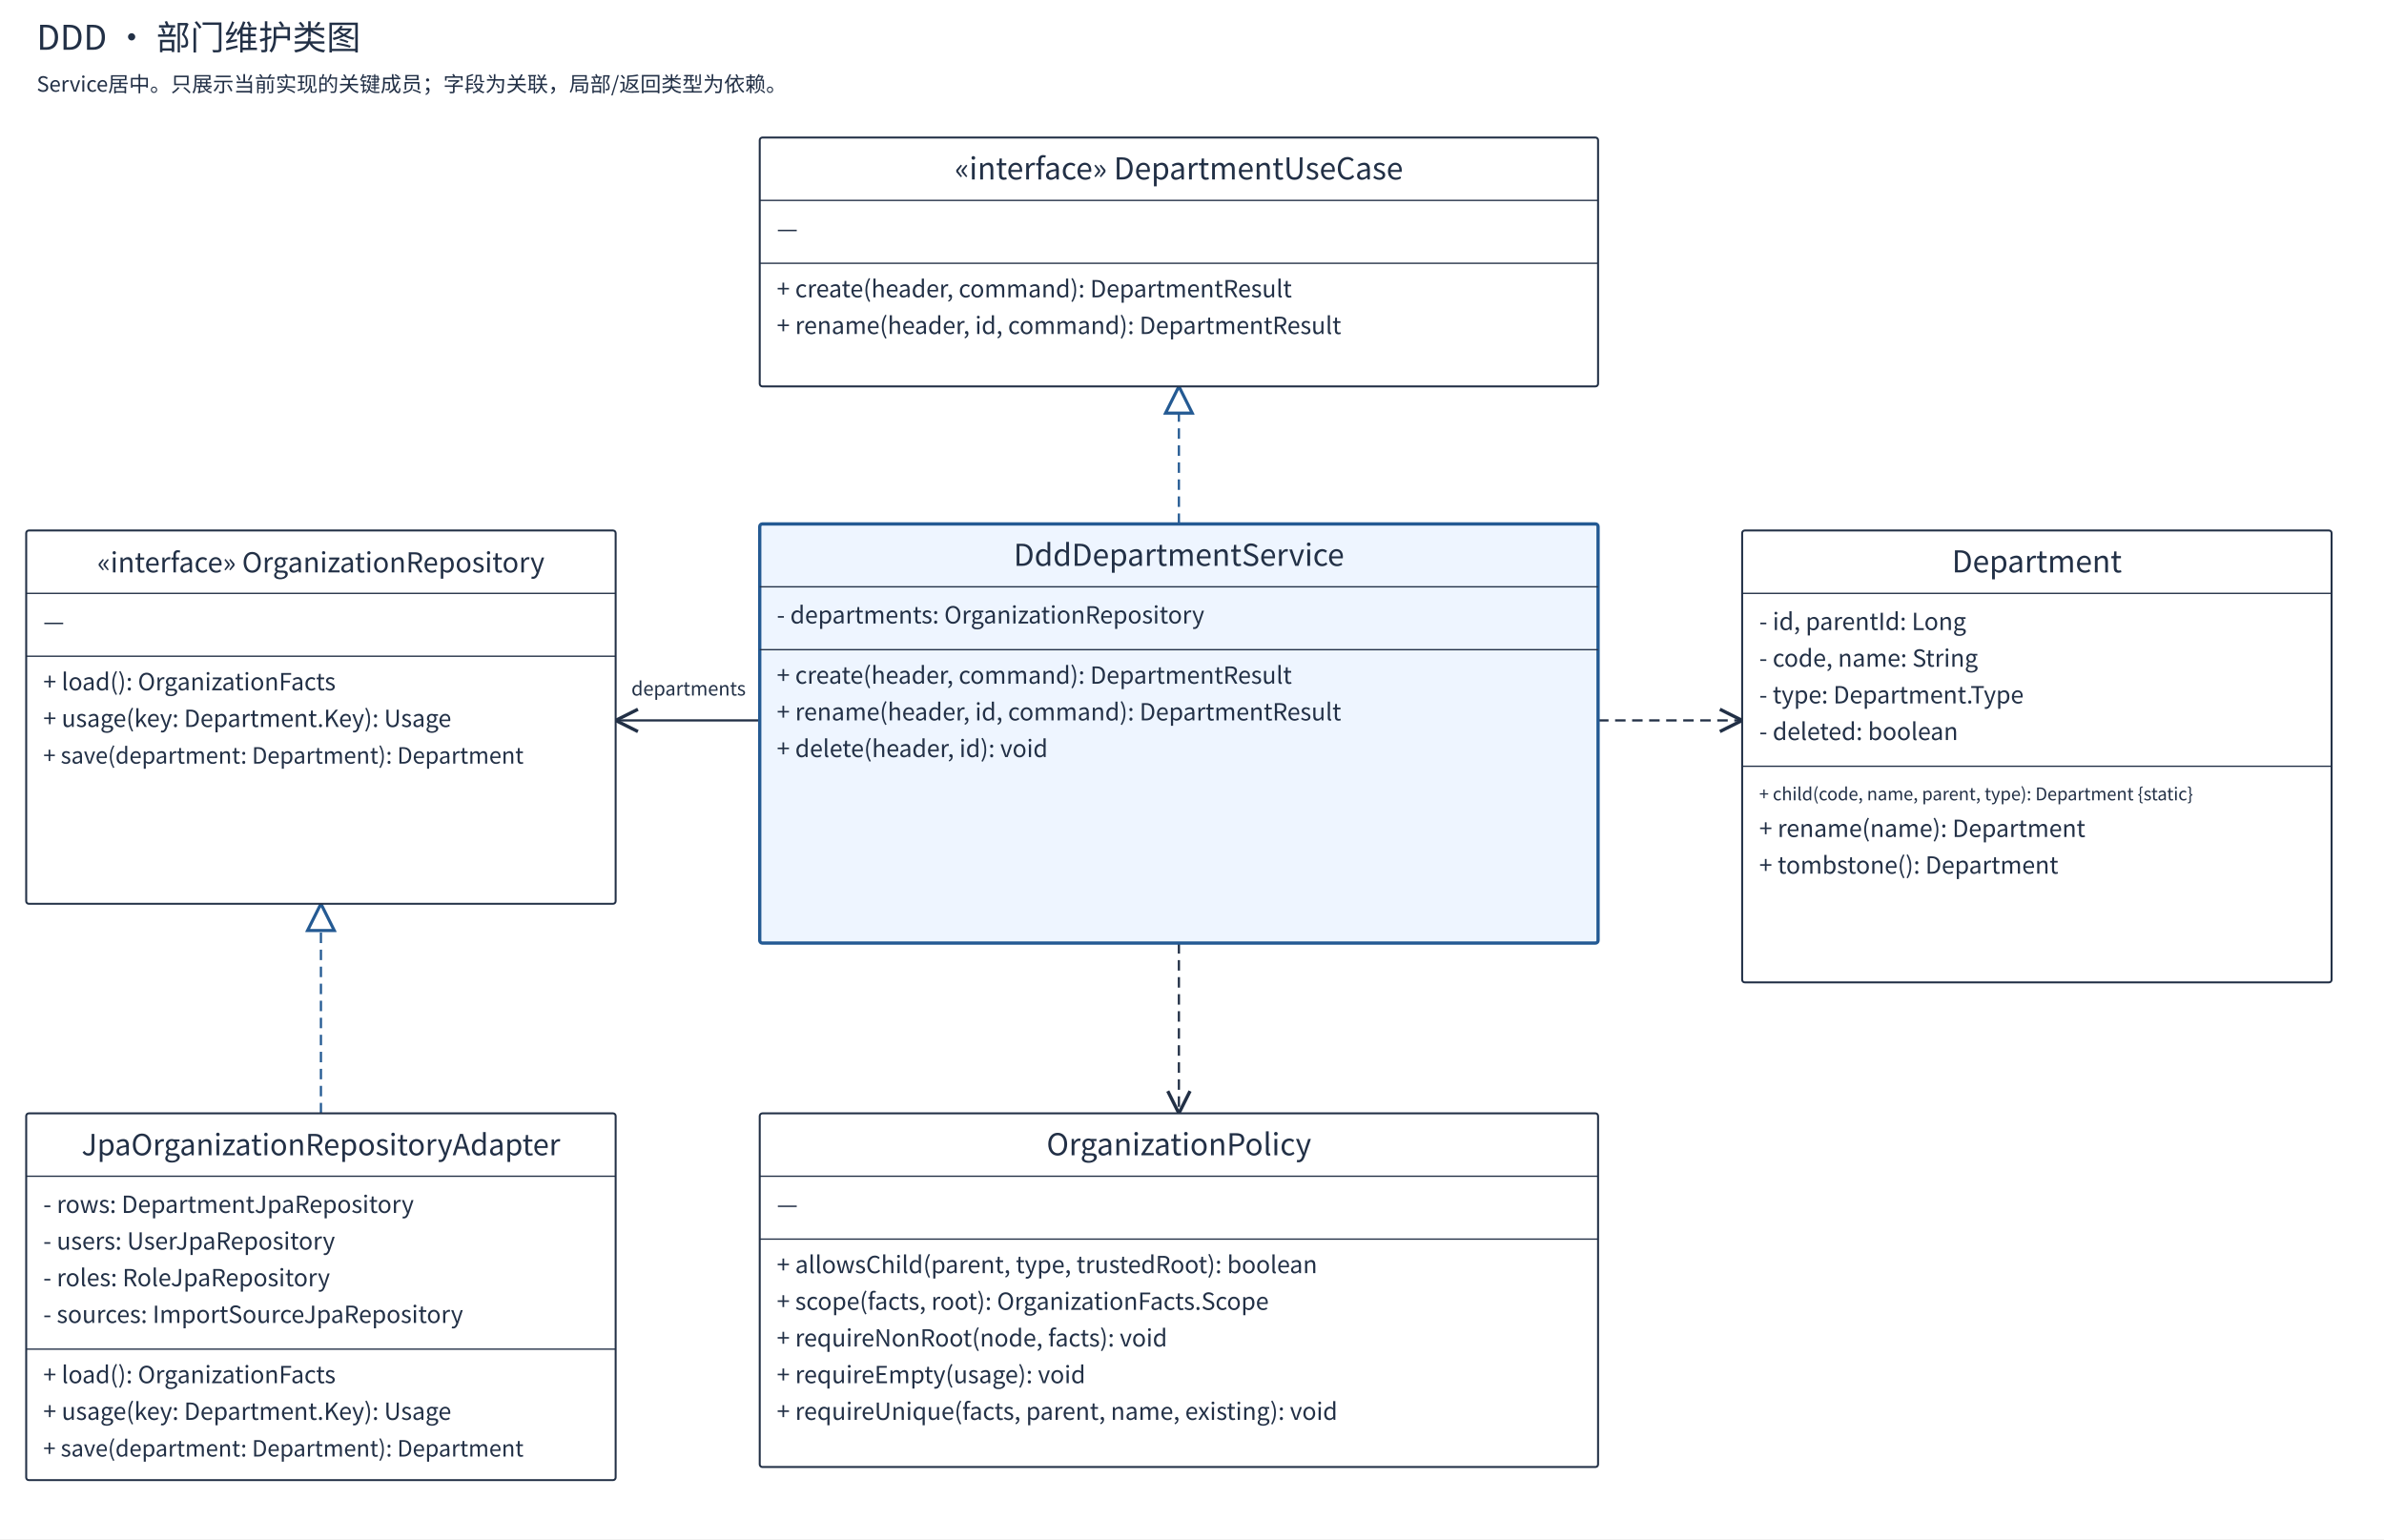
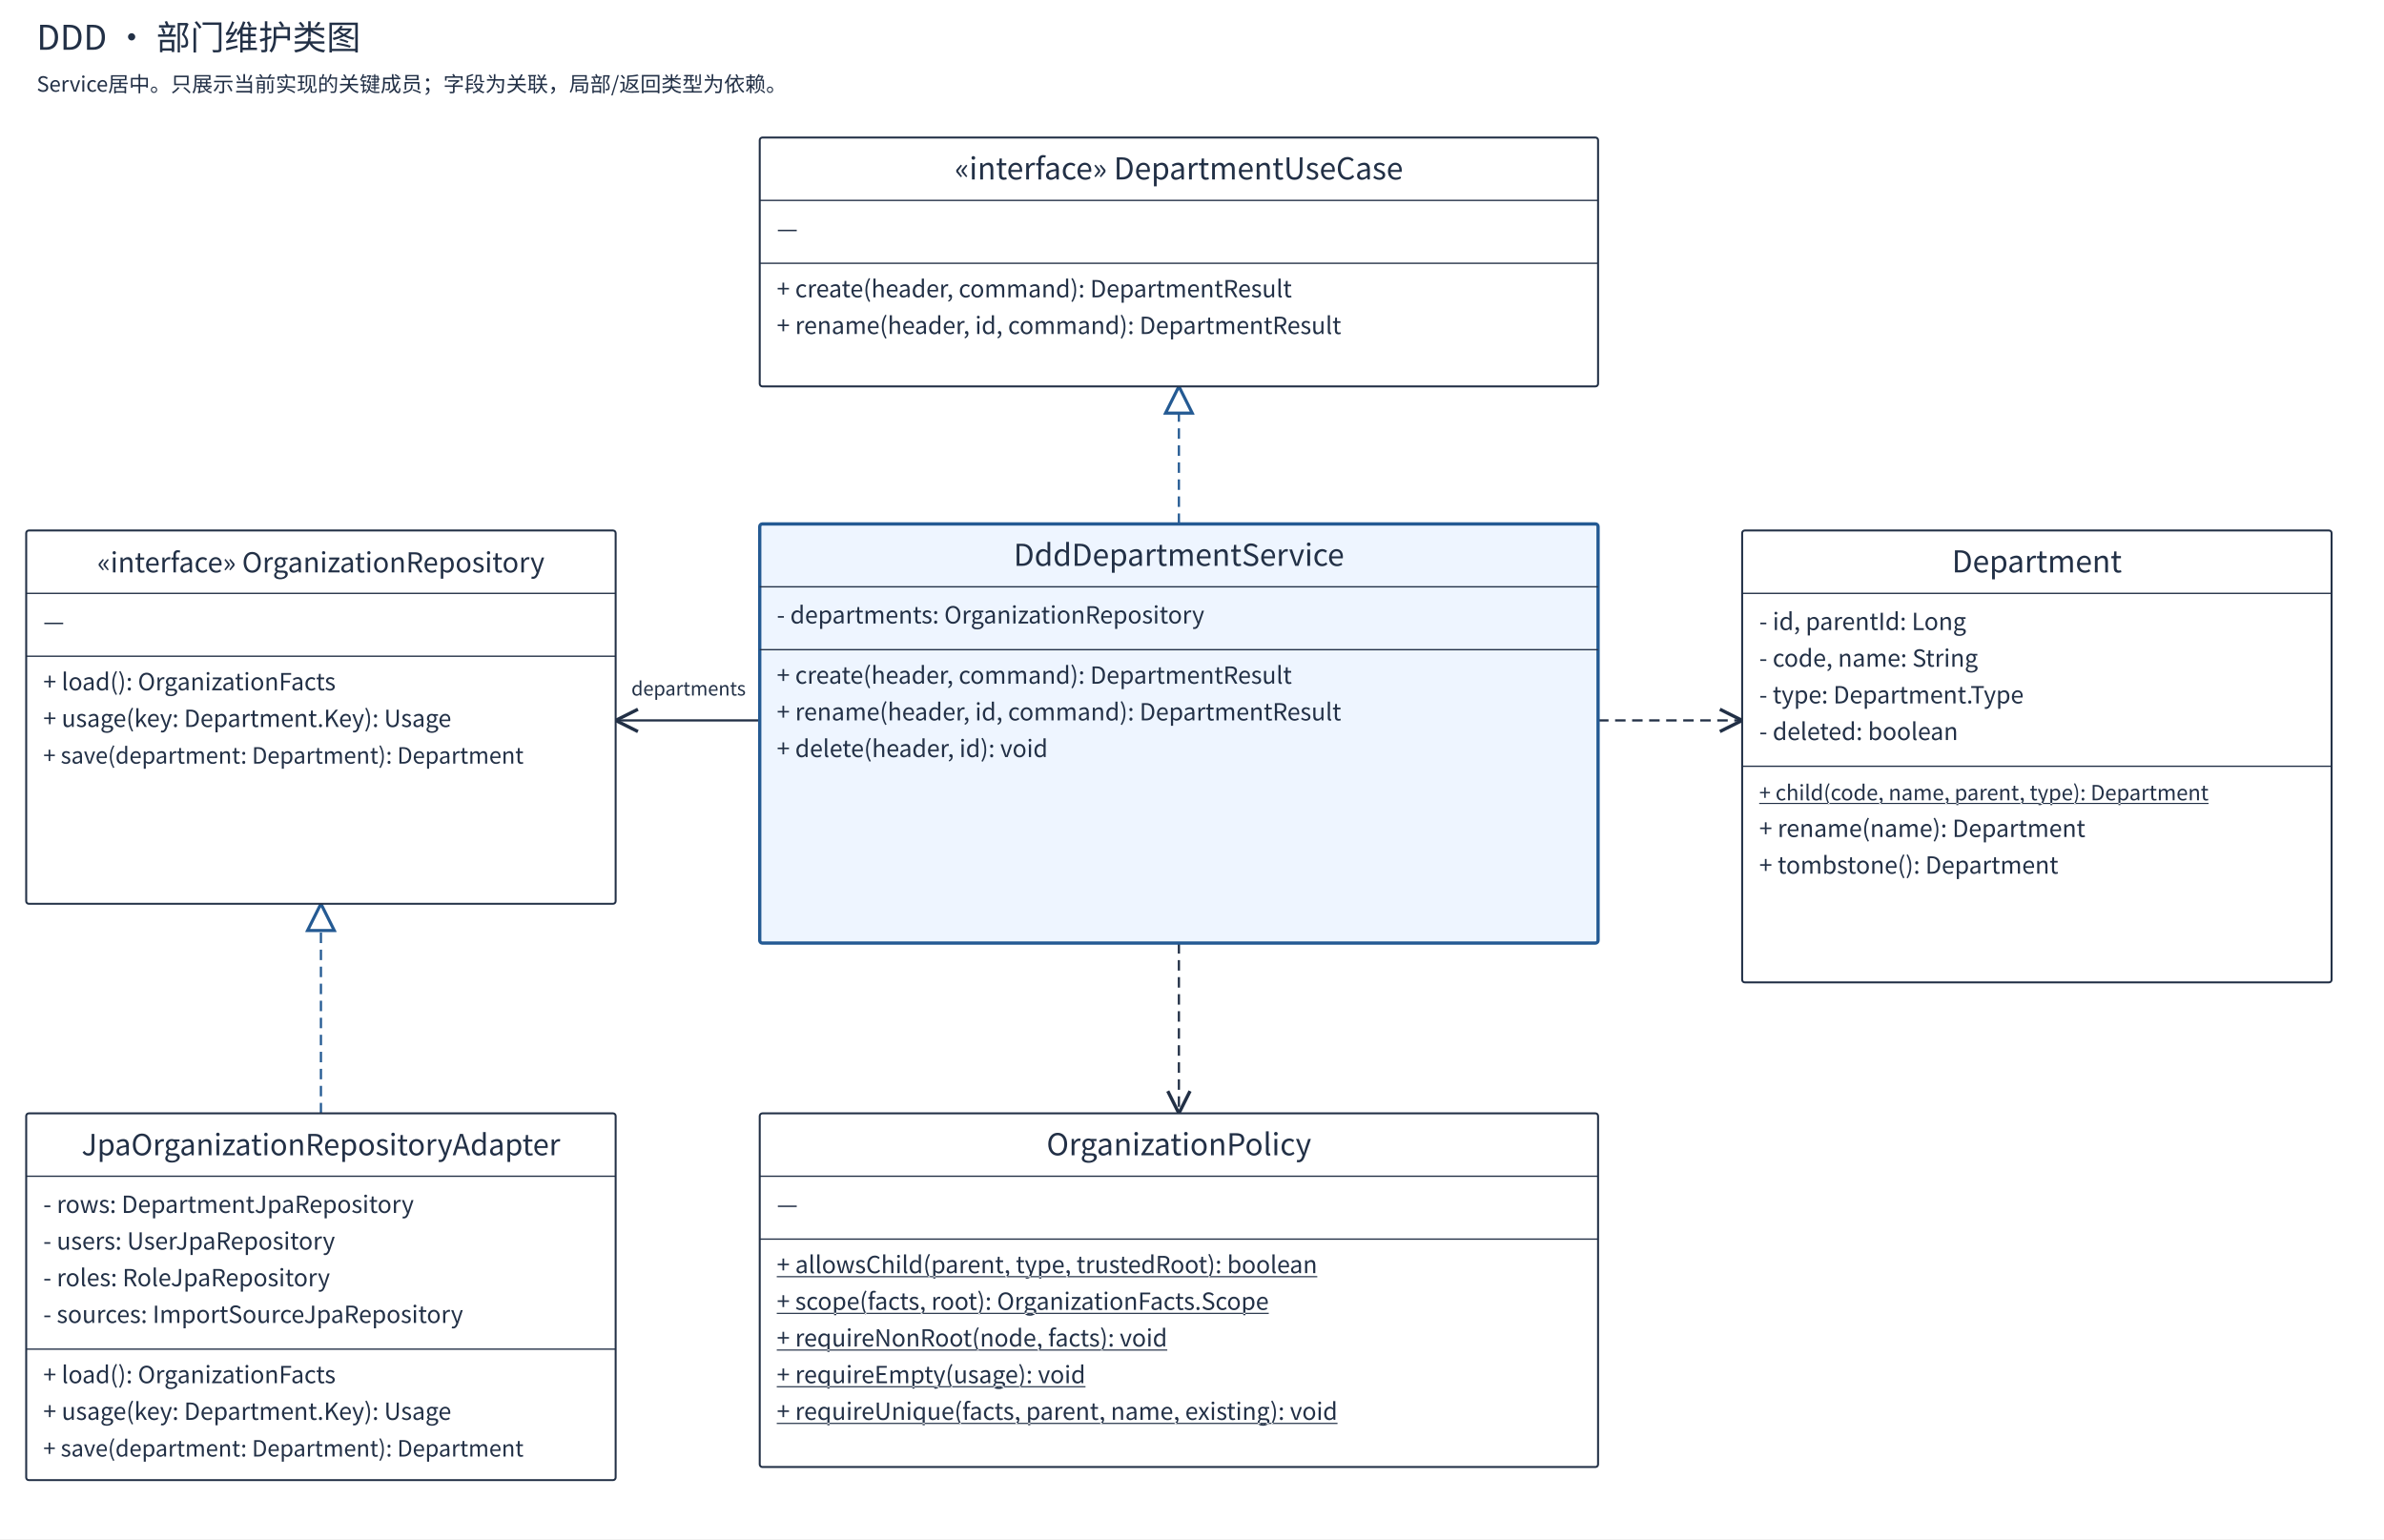
<svg xmlns="http://www.w3.org/2000/svg" width="1820" height="1175" viewBox="0 0 1820 1175">
  <defs>
    <marker id="open" markerWidth="12" markerHeight="12" refX="11" refY="6" orient="auto">
      <path d="M1,1 L11,6 L1,11" fill="none" stroke="#223046" stroke-width="1.5" />
    </marker>
    <marker id="triangle" markerWidth="14" markerHeight="14" refX="13" refY="7" orient="auto">
      <path d="M1,1 L13,7 L1,13 Z" fill="white" stroke="#245a93" stroke-width="1.4" />
    </marker>
    <marker id="filled" markerWidth="12" markerHeight="12" refX="11" refY="6" orient="auto">
      <path d="M1,1 L11,6 L1,11 Z" fill="#223046" />
    </marker>
  </defs>
  <rect width="100%" height="100%" fill="white" />
  <g font-family="Microsoft YaHei,Noto Sans CJK SC,Arial,sans-serif">
    <text x="28" y="38" font-size="26" text-anchor="start" fill="#223046">DDD · 部门维护类图</text>
    <text x="28" y="70" font-size="16" text-anchor="start" fill="#223046">Service居中。只展示当前实现的关键成员；字段为关联，局部/返回类型为依赖。</text>
    <polyline points="900,400 900,295" fill="none" stroke="#245a93" stroke-width="1.7" stroke-dasharray="8 5" marker-end="url(#triangle)" />
    <polyline points="580,550 470,550" fill="none" stroke="#223046" stroke-width="1.7" marker-end="url(#open)" />
    <text x="482" y="531" font-size="14.484" text-anchor="start" fill="#223046">departments</text>
    <polyline points="1220,550 1330,550" fill="none" stroke="#223046" stroke-width="1.7" stroke-dasharray="8 5" marker-end="url(#open)" />
    <polyline points="900,720 900,850" fill="none" stroke="#223046" stroke-width="1.7" stroke-dasharray="8 5" marker-end="url(#open)" />
    <polyline points="245,850 245,690" fill="none" stroke="#245a93" stroke-width="1.7" stroke-dasharray="8 5" marker-end="url(#triangle)" />
    <rect x="580" y="400" width="640" height="320" rx="2" fill="#eef5ff" stroke="#245a93" stroke-width="2.5" />
    <path d="M580,448H1220 M580,496H1220" stroke="#223046" />
    <text x="900" y="432" font-size="23" text-anchor="middle" fill="#223046">DddDepartmentService</text>
    <text x="593" y="476" font-size="18" text-anchor="start" fill="#223046">- departments: OrganizationRepository</text>
    <text x="593" y="522" font-size="18" text-anchor="start" fill="#223046">+ create(header, command): DepartmentResult</text>
    <text x="593" y="550" font-size="18" text-anchor="start" fill="#223046">+ rename(header, id, command): DepartmentResult</text>
    <text x="593" y="578" font-size="18" text-anchor="start" fill="#223046">+ delete(header, id): void</text>
    <rect x="580" y="105" width="640" height="190" rx="2" fill="white" stroke="#223046" stroke-width="1.5" />
    <path d="M580,153H1220 M580,201H1220" stroke="#223046" />
    <text x="900" y="137" font-size="23" text-anchor="middle" fill="#223046">«interface» DepartmentUseCase</text>
    <text x="593" y="181" font-size="18" text-anchor="start" fill="#223046">—</text>
    <text x="593" y="227" font-size="18" text-anchor="start" fill="#223046">+ create(header, command): DepartmentResult</text>
    <text x="593" y="255" font-size="18" text-anchor="start" fill="#223046">+ rename(header, id, command): DepartmentResult</text>
    <rect x="20" y="405" width="450" height="285" rx="2" fill="white" stroke="#223046" stroke-width="1.5" />
    <path d="M20,453H470 M20,501H470" stroke="#223046" />
    <text x="245" y="437" font-size="20.937" text-anchor="middle" fill="#223046">«interface» OrganizationRepository</text>
    <text x="33" y="481" font-size="18" text-anchor="start" fill="#223046">—</text>
    <text x="33" y="527" font-size="18" text-anchor="start" fill="#223046">+ load(): OrganizationFacts</text>
    <text x="33" y="555" font-size="18" text-anchor="start" fill="#223046">+ usage(key: Department.Key): Usage</text>
    <text x="33" y="583" font-size="17.111" text-anchor="start" fill="#223046">+ save(department: Department): Department</text>
    <rect x="1330" y="405" width="450" height="345" rx="2" fill="white" stroke="#223046" stroke-width="1.5" />
    <path d="M1330,453H1780 M1330,585H1780" stroke="#223046" />
    <text x="1555" y="437" font-size="23" text-anchor="middle" fill="#223046">Department</text>
    <text x="1343" y="481" font-size="18" text-anchor="start" fill="#223046">- id, parentId: Long</text>
    <text x="1343" y="509" font-size="18" text-anchor="start" fill="#223046">- code, name: String</text>
    <text x="1343" y="537" font-size="18" text-anchor="start" fill="#223046">- type: Department.Type</text>
    <text x="1343" y="565" font-size="18" text-anchor="start" fill="#223046">- deleted: boolean</text>
-     <text x="1343" y="611" font-size="13.308" text-anchor="start" fill="#223046">+ child(code, name, parent, type): Department {static}</text>
+     <text text-decoration="underline" x="1343" y="611" font-size="15.97" text-anchor="start" fill="#223046">+ child(code, name, parent, type): Department</text>
    <text x="1343" y="639" font-size="18" text-anchor="start" fill="#223046">+ rename(name): Department</text>
    <text x="1343" y="667" font-size="18" text-anchor="start" fill="#223046">+ tombstone(): Department</text>
    <rect x="580" y="850" width="640" height="270" rx="2" fill="white" stroke="#223046" stroke-width="1.5" />
    <path d="M580,898H1220 M580,946H1220" stroke="#223046" />
    <text x="900" y="882" font-size="23" text-anchor="middle" fill="#223046">OrganizationPolicy</text>
    <text x="593" y="926" font-size="18" text-anchor="start" fill="#223046">—</text>
-     <text x="593" y="972" font-size="18" text-anchor="start" fill="#223046">+ allowsChild(parent, type, trustedRoot): boolean</text>
-     <text x="593" y="1000" font-size="18" text-anchor="start" fill="#223046">+ scope(facts, root): OrganizationFacts.Scope</text>
-     <text x="593" y="1028" font-size="18" text-anchor="start" fill="#223046">+ requireNonRoot(node, facts): void</text>
-     <text x="593" y="1056" font-size="18" text-anchor="start" fill="#223046">+ requireEmpty(usage): void</text>
-     <text x="593" y="1084" font-size="18" text-anchor="start" fill="#223046">+ requireUnique(facts, parent, name, existing): void</text>
+     <text text-decoration="underline" x="593" y="972" font-size="18" text-anchor="start" fill="#223046">+ allowsChild(parent, type, trustedRoot): boolean</text>
+     <text text-decoration="underline" x="593" y="1000" font-size="18" text-anchor="start" fill="#223046">+ scope(facts, root): OrganizationFacts.Scope</text>
+     <text text-decoration="underline" x="593" y="1028" font-size="18" text-anchor="start" fill="#223046">+ requireNonRoot(node, facts): void</text>
+     <text text-decoration="underline" x="593" y="1056" font-size="18" text-anchor="start" fill="#223046">+ requireEmpty(usage): void</text>
+     <text text-decoration="underline" x="593" y="1084" font-size="18" text-anchor="start" fill="#223046">+ requireUnique(facts, parent, name, existing): void</text>
    <rect x="20" y="850" width="450" height="280" rx="2" fill="white" stroke="#223046" stroke-width="1.5" />
    <path d="M20,898H470 M20,1030H470" stroke="#223046" />
    <text x="245" y="882" font-size="22.246" text-anchor="middle" fill="#223046">JpaOrganizationRepositoryAdapter</text>
    <text x="33" y="926" font-size="18" text-anchor="start" fill="#223046">- rows: DepartmentJpaRepository</text>
    <text x="33" y="954" font-size="18" text-anchor="start" fill="#223046">- users: UserJpaRepository</text>
    <text x="33" y="982" font-size="18" text-anchor="start" fill="#223046">- roles: RoleJpaRepository</text>
    <text x="33" y="1010" font-size="18" text-anchor="start" fill="#223046">- sources: ImportSourceJpaRepository</text>
    <text x="33" y="1056" font-size="18" text-anchor="start" fill="#223046">+ load(): OrganizationFacts</text>
    <text x="33" y="1084" font-size="18" text-anchor="start" fill="#223046">+ usage(key: Department.Key): Usage</text>
    <text x="33" y="1112" font-size="17.111" text-anchor="start" fill="#223046">+ save(department: Department): Department</text>
  </g>
</svg>
